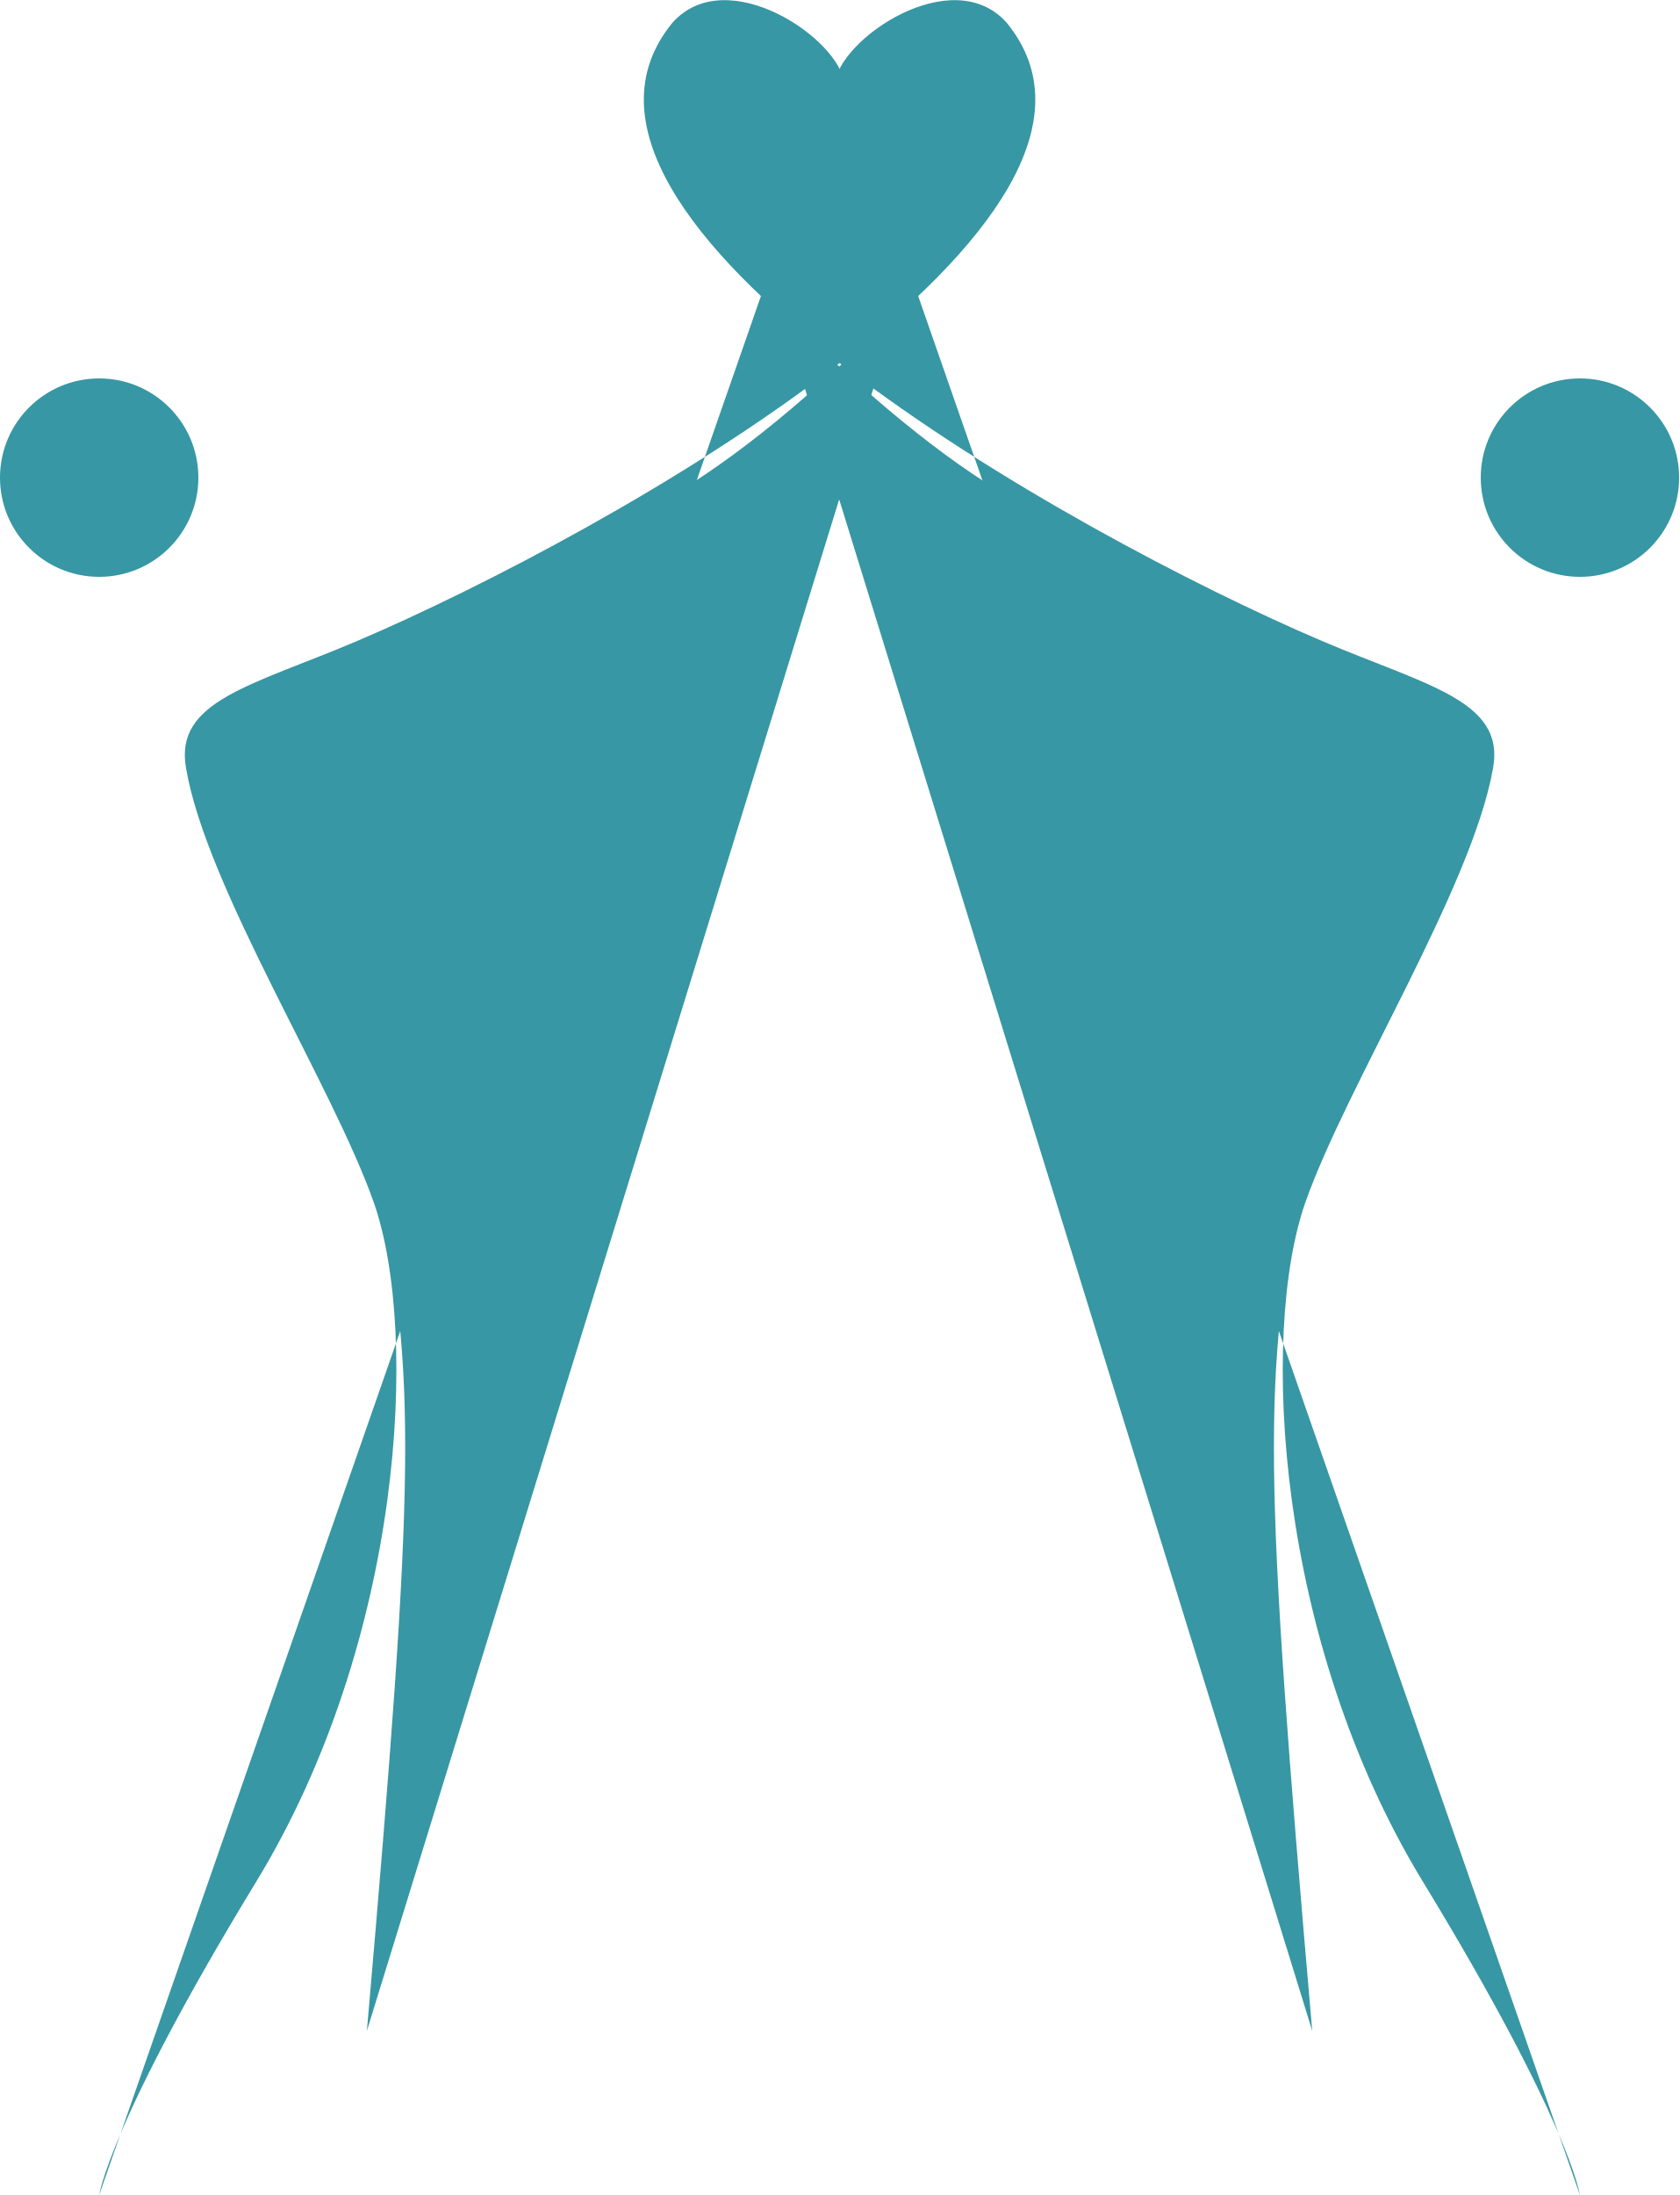
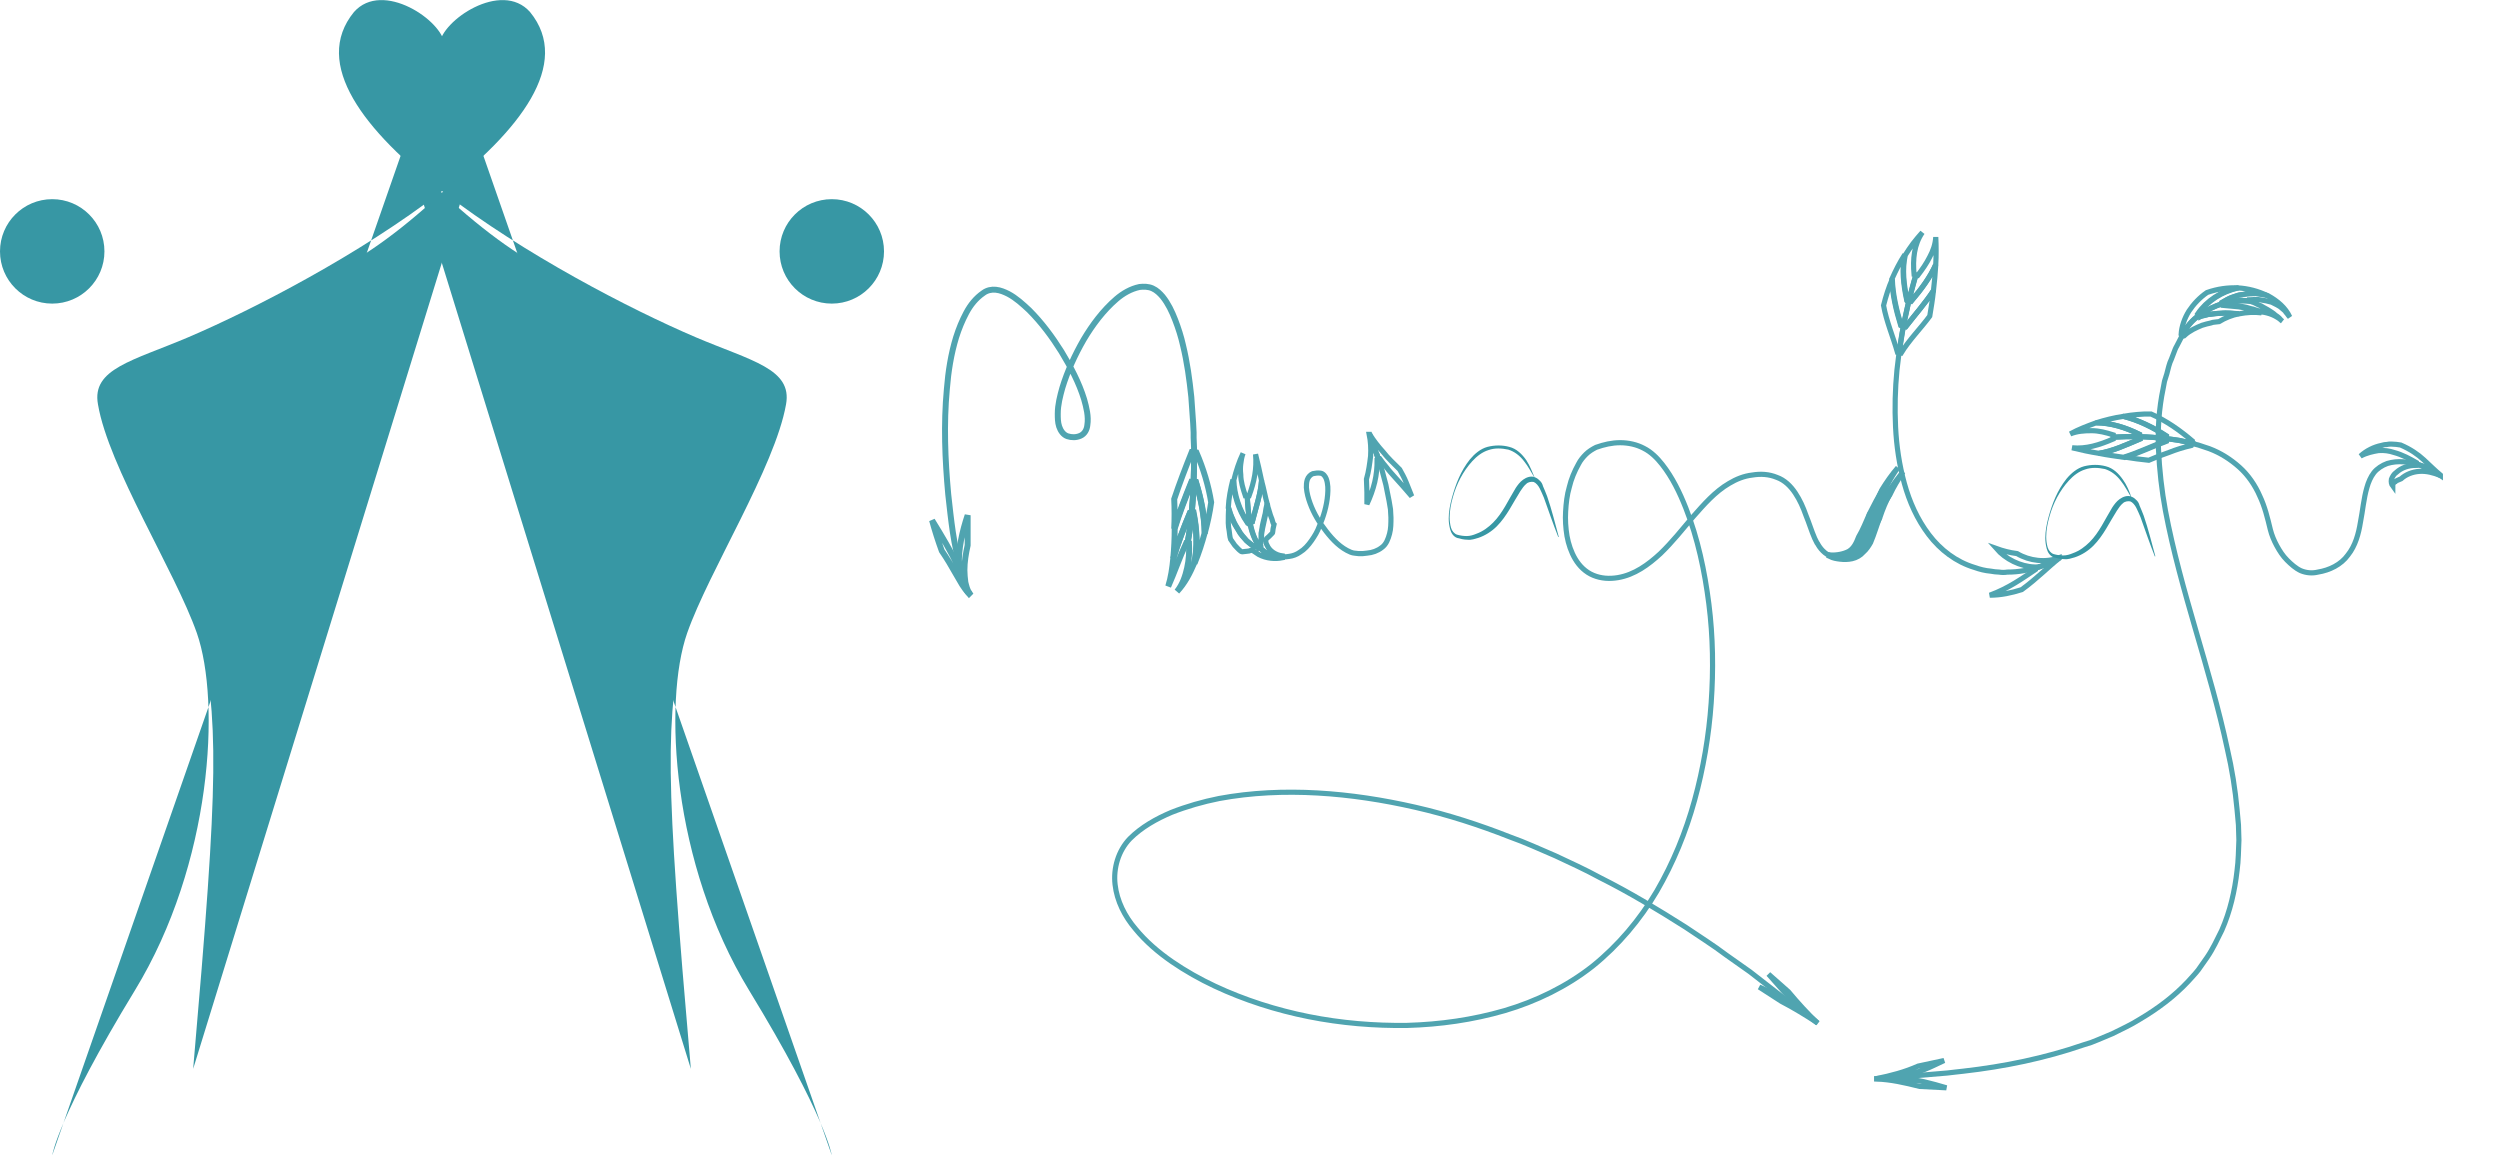
- <svg xmlns="http://www.w3.org/2000/svg" version="1.1" id="Layer_1" x="0px" y="0px" viewBox="0 0 191.3 250" style="enable-background:new 0 0 191.3 250;" xml:space="preserve">
+ <svg xmlns="http://www.w3.org/2000/svg" version="1.1" id="Layer_1" x="0px" y="0px" viewBox="0 0 541 250" style="enable-background:new 0 0 541 250;" xml:space="preserve">
  <style type="text/css">
- 	.st0{fill:#3797a4;}
+ 	.st0{fill:#3797A4;}
+ 	.st1{fill:none;stroke:#000000;stroke-miterlimit:10;}
+ 	.st2{fill:none;stroke:#98C9D0;stroke-width:0.75;stroke-miterlimit:10;}
+ 	.st3{fill:none;stroke:#98C9D0;stroke-width:0.6;stroke-miterlimit:10;}
+ 	.st4{fill:none;stroke:#98C9D0;stroke-width:0.75;stroke-linecap:round;stroke-miterlimit:10;}
+ 	.st5{fill-rule:evenodd;clip-rule:evenodd;fill:none;stroke:#50A4B0;stroke-width:1.286;}
+ 	.st6{fill-rule:evenodd;clip-rule:evenodd;fill:none;stroke:#50A4B0;stroke-width:1.116;}
</style>
  <ellipse class="st0" cx="180" cy="54.4" rx="11.3" ry="11.3" />
  <path class="st0" d="M96.2,9.6c-0.4-5.1-13.4-14-19.6-7C58.3,25,122,60.8,150.6,73c12,5.1,20.9,6.8,19.5,14.5  c-2.4,13.6-16.7,36.1-21.4,49.5c-5.2,14.9-3.3,49.9,13.4,77.3S180,250,180,250" />
  <path class="st0" d="M149.5,231.3c-5.6-64.3-5.6-74.4-1.2-96.6s28.6-48.1-1.7-62.7C119.7,59,113.2,59,89,35.5" />
  <path class="st0" d="M165.6,83l-2.8-3.5" />
  <ellipse class="st0" cx="11.3" cy="54.4" rx="11.3" ry="11.3" />
  <path class="st0" d="M95.1,9.6c0.4-5.1,13.4-14,19.6-7C133,25,69.3,60.8,40.7,73c-12,5.1-20.9,6.8-19.5,14.5  c2.3,13.6,16.7,36.1,21.4,49.5c5.2,14.9,3.3,49.9-13.4,77.3S11.3,250,11.3,250" />
  <path class="st0" d="M41.8,231.3c5.6-64.3,5.6-74.4,1.2-96.6S14.4,86.6,44.6,72c26.9-13,33.5-13,57.6-36.5" />
  <path class="st0" d="M25.7,83l2.8-3.5" />
+   <g>
+     <g>
+       <path class="st1" d="M442,251" />
+     </g>
+   </g>
+   <g>
+     <path class="st2" d="M222,110.8" />
+   </g>
+   <g>
+     <path class="st3" d="M332,100.7" />
+   </g>
+   <g>
+     <path class="st4" d="M361.7,33.7" />
+   </g>
+   <g>
+     <g>
+       <g>
+         <g>
+           <g>
+             <g>
+               <g>
+                 <g>
+                   <g>
+                     <g>
+                       <path class="st5" d="M258.4,97.8c0,2.2,0,4.4-0.1,6.6l0.5,0c1.1,3.6,1.8,7.2,1.9,11c0.6-2.2,1.1-4.5,1.4-6.7            c-0.6-3.7-1.7-7.3-3.2-10.8L258.4,97.8z" />
+                       <path class="st5" d="M258.3,104.4c0.1-2.2,0.1-4.4,0.1-6.6l-0.5,0c-1.4,3.5-2.7,6.9-3.8,10.2c0.1,2.1,0.1,4.3,0,6.4            c1-3.3,2.3-6.6,3.7-10.1L258.3,104.4z" />
+                     </g>
+                     <g>
+                       <path class="st5" d="M258.3,104.3c-0.1,2.2-0.2,4.4-0.4,6.6l0.4,0c0.7,3.6,0.9,7.3,0.2,11c0.9-2.2,1.6-4.4,2.2-6.6            c0-3.7-0.8-7.4-1.9-11L258.3,104.3z" />
+                       <path class="st5" d="M257.9,110.9c0.2-2.2,0.4-4.4,0.4-6.6l-0.4,0c-1.4,3.5-2.7,6.8-3.7,10.1c0,2.1-0.1,4.3-0.3,6.4            c1-3.2,2.2-6.5,3.6-9.8L257.9,110.9z" />
+                     </g>
+                     <g>
+                       <path class="st5" d="M257.9,110.9c-0.2,2.2-0.5,4.4-0.9,6.5l0.3,0.1c0.1,1.8,0,3.6-0.4,5.4c-0.4,1.8-1,3.6-2.2,5.1            c1.7-1.8,2.8-4,3.7-6.1c0.8-3.6,0.6-7.3-0.2-11L257.9,110.9z" />
+                       <path class="st5" d="M257,117.5c0.4-2.2,0.7-4.4,0.9-6.5l-0.4,0c-1.4,3.4-2.7,6.7-3.6,9.8c-0.2,2.1-0.5,4.2-1.1,6.1            c1.3-2.9,2.4-6.2,3.9-9.4L257,117.5z" />
+                     </g>
+                     <path class="st5" d="M258.4,99c0-1.4,0-2.8-0.1-4.3l0-1.1l-0.1-2c-0.1-1.9-0.3-3.8-0.4-5.7c-0.4-3.8-0.9-7.5-1.8-11.2           c-0.4-1.8-1-3.7-1.7-5.5c-0.7-1.8-1.5-3.5-2.7-5c-0.6-0.7-1.3-1.4-2.2-1.8c-0.9-0.4-1.9-0.4-2.8-0.3           c-1.9,0.4-3.6,1.4-5,2.6c-2.9,2.5-5.2,5.6-7.1,8.8c-1.9,3.3-3.5,6.8-4.6,10.4c-0.5,1.8-1,3.7-1,5.6c0,0.9,0,1.9,0.3,2.8           c0.3,0.9,0.9,1.8,1.8,2.1c0.9,0.3,1.9,0.3,2.8-0.1c0.9-0.4,1.4-1.3,1.5-2.3c0.3-1.9-0.2-3.8-0.7-5.6           c-1.1-3.6-2.9-7-4.9-10.3c-2-3.2-4.3-6.3-7-9c-1.4-1.3-2.8-2.6-4.5-3.5c-0.8-0.4-1.7-0.8-2.7-0.9c-0.9-0.1-1.9,0.1-2.7,0.7           c-1.6,1.1-2.8,2.6-3.7,4.3c-0.9,1.7-1.6,3.4-2.2,5.3c-1.1,3.6-1.7,7.4-2,11.2c-0.7,7.6-0.4,15.2,0.3,22.8           c0.3,2.7,0.6,5.5,1,8.2c0.4,2.7,1,5.4,1.7,8.1" />
+                     <g>
+                       <path class="st5" d="M209.8,128.5c-0.7-0.8-1.1-1.9-1.4-2.9c-0.4-1-0.6-2.1-0.9-3.2l-0.2,0.1c-1.6-3.3-3.5-6.5-5.6-9.9            c0.6,2.2,1.3,4.4,2.1,6.6c1.1,1.6,2.1,3.3,3,4.9l1.4,2.4C208.6,127.1,209.1,127.9,209.8,128.5L209.8,128.5z" />
+                       <path class="st5" d="M207.4,122.4c0.3,1.1,0.6,2.1,0.9,3.2c0.4,1,0.7,2.1,1.4,2.9l0.1-0.1c-0.5-0.7-0.7-1.6-0.9-2.4            c-0.1-0.9-0.2-1.7-0.2-2.6c0-1.8,0.3-3.6,0.7-5.4c0-2.2,0-4.3,0-6.5c-1.2,3.6-2,7.3-1.9,10.8L207.4,122.4z" />
+                     </g>
+                   </g>
+                 </g>
+               </g>
+             </g>
+           </g>
+         </g>
+       </g>
+     </g>
+   </g>
+   <g>
+     <g>
+       <g>
+         <g>
+           <g>
+             <g>
+               <g>
+                 <g>
+                   <g>
+                     <g>
+                       <path class="st6" d="M277.5,120.6c-0.9,0-1.9-0.1-2.8-0.5c-0.8-0.4-1.6-1-2.2-1.8l-0.2,0.2c-0.2-0.3-1.1-0.2-1.4-0.6            c-0.4-0.3-0.7-0.6-1.1-0.9c-0.6-0.7-1.3-1.4-1.7-2.2c-0.5-0.8-1-1.6-1.3-2.4c-0.4-0.8-0.7-1.7-0.9-2.5            c-0.1,1-0.1,2.2-0.1,3.3c0,0.5,0.1,1.2,0.2,1.7c0.1,0.6,0.1,1.2,0.3,1.8c0.3,0.4,0.6,0.9,0.9,1.3c0.4,0.4,0.8,0.9,1.2,1.2            c0.1,0.1,0.2,0.2,0.5,0.2c0.2,0,0.6-0.1,0.9-0.1c0.3,0,0.7-0.1,0.9-0.2c0.2,0,0.4,0,0.5,0.1l0.6,0.4l0.6,0.4            c1.7,0.9,3.6,1,5.1,0.7L277.5,120.6z" />
+                       <path class="st6" d="M272.5,118.2c0.5,0.8,1.3,1.4,2.2,1.8c0.9,0.4,1.8,0.5,2.8,0.5l0-0.2c-1.5-0.2-2.8-1.1-3.3-2.3            l-0.2-0.4l-0.1-0.5c0-0.1,0-0.2,0.1-0.4c0.1-0.2,0.4-0.4,0.6-0.6l0.3-0.3l0.2-0.2l0.1-0.1c0.2-0.2,0.2-0.2,0.2-0.3            l0.1-0.8l0.2-0.9c-0.2-0.2-0.3-0.6-0.4-1c-0.1-0.4-0.3-0.7-0.4-1.1c-0.2-0.8-0.5-1.5-0.7-2.4c-0.2,0.7-0.3,1.4-0.4,2.1            c-0.2,0.7-0.3,1.4-0.5,2.1c-0.2,0.8-0.2,1.4-0.4,2.2c0,0.4,0,0.7,0,1.1c0,0.2-0.1,0.5-0.2,0.7c-0.1,0.2-0.1,0.5,0,0.6            L272.5,118.2z" />
+                     </g>
+                     <g>
+                       <path class="st6" d="M272.5,118.3c-1.1-1.5-1.7-3.4-2.1-5.3l-0.5,0.1c-1.9-2.8-2.9-6.1-3.1-9.3c-0.5,2-0.9,4-1,6.1            c0.2,0.8,0.6,1.7,0.9,2.5c0.3,0.8,0.8,1.6,1.3,2.4c0.4,0.8,1.1,1.5,1.7,2.2c0.3,0.3,0.7,0.6,1.1,0.9            c0.2,0.2,0.4,0.2,0.7,0.3c0.3,0.1,0.5,0.1,0.7,0.3L272.5,118.3z" />
+                       <path class="st6" d="M270.5,113c0.4,1.9,0.9,3.7,2.1,5.3l0.2-0.2c-0.1-0.2-0.1-0.4,0-0.6c0-0.2,0.2-0.5,0.2-0.7            c0-0.4,0-0.8,0-1.1c0.1-0.8,0.2-1.4,0.4-2.2l0.9-4.2c-0.5-1.7-0.8-3.5-1.3-5.3c-0.2,2.9-1.2,5.8-2,8.9L270.5,113z" />
+                     </g>
+                     <g>
+                       <path class="st6" d="M270.5,113c-0.2-0.9-0.3-1.9-0.4-2.8c-0.1-1-0.1-1.9-0.2-2.9l-0.4,0c-0.5-1.5-1-3.1-1-4.6            c-0.1-0.8-0.1-1.6,0-2.3c0.1-0.8,0.2-1.5,0.5-2.3c-0.9,1.9-1.5,3.8-2,5.8c0.1,3.2,1.2,6.5,3.1,9.3L270.5,113z" />
+                       <path class="st6" d="M269.9,107.3c0,1,0.1,1.9,0.2,2.9c0.1,0.9,0.2,1.9,0.4,2.8l0.5-0.1c0.8-3.2,1.8-6,2-8.9            c-0.4-1.9-0.8-3.7-1.3-5.7c0.3,3.1-0.3,6-1.4,9L269.9,107.3z" />
+                     </g>
+                     <path class="st6" d="M276.4,120.5c0.4,0,0.8,0.1,1.3,0c0.4,0,0.8,0,1.3-0.1c0.8-0.1,1.6-0.4,2.3-0.9c1-0.6,1.8-1.5,2.5-2.5           c0.7-1,1.3-2,1.7-3.1c0.9-2.1,1.6-4.4,1.8-6.8c0.1-1.2,0.1-2.4-0.3-3.5c-0.2-0.5-0.6-1.1-1.2-1.2c-0.6-0.1-1.2,0-1.7,0.1           c-0.5,0.2-1,0.7-1.2,1.3c-0.2,0.6-0.2,1.2-0.2,1.7c0.1,1.2,0.4,2.3,0.8,3.4c0.8,2.2,2,4.2,3.5,6.1c1.4,1.8,3.1,3.6,5.3,4.5           c0.3,0.1,0.6,0.2,0.8,0.2c0.3,0,0.6,0.1,0.9,0.1l0.9,0l0.9-0.1c1.2-0.1,2.3-0.5,3.2-1.2c1-0.7,1.4-1.9,1.7-3           c0.3-1.1,0.3-2.3,0.3-3.5c0-0.6-0.1-1.2-0.1-1.8l-0.3-1.8c-0.2-1.2-0.5-2.3-0.7-3.5l-0.9-3.4l-1.1-3.4" />
+                     <g>
+                       <path class="st6" d="M296.4,94c0.6,1.8,1.3,3.6,1.9,5.4l0.3-0.1c0.5,0.7,1,1.3,1.5,1.9c0.5,0.7,1.1,1.3,1.7,2            c1.2,1.3,2.4,2.7,3.7,4.2c-0.4-1-0.8-2-1.2-3c-0.4-1-0.9-1.9-1.4-2.8c-1.3-1.3-2.6-2.5-3.6-3.8            C298.2,96.6,297.2,95.3,296.4,94L296.4,94z" />
+                       <path class="st6" d="M298.3,99.4c-0.6-1.8-1.3-3.6-1.9-5.4l-0.1,0c0.3,1.5,0.4,3.1,0.3,4.7c-0.2,1.6-0.4,3.3-0.9,5            c0,0.9,0.1,1.9,0.1,2.8l0,2.6c0.7-1.5,1.3-3.1,1.7-4.8c0.2-0.8,0.3-1.6,0.4-2.4c0.1-0.8,0.1-1.6,0.1-2.4L298.3,99.4z" />
+                     </g>
+                   </g>
+                 </g>
+               </g>
+             </g>
+           </g>
+         </g>
+       </g>
+     </g>
+   </g>
+   <g>
+     <path class="st0" d="M332.2,103.6c-0.8-1.3-1.5-2.7-2.4-3.8c-0.9-1.2-2.1-2.1-3.4-2.5c-1.4-0.3-2.9-0.4-4.3,0.1   c-1.3,0.4-2.5,1.3-3.5,2.4c-2,2.2-3.4,4.9-4.2,7.8c-0.4,1.4-0.7,2.9-0.7,4.4c0,0.7,0.1,1.5,0.3,2.2c0.2,0.7,0.7,1.3,1.3,1.5   c0.7,0.2,1.4,0.3,2.1,0.3c0.7,0,1.4-0.2,2.1-0.5c1.4-0.5,2.6-1.4,3.6-2.4c2.1-2.1,3.3-4.9,4.9-7.5c0.4-0.6,0.9-1.3,1.6-1.8   c0.7-0.5,1.7-0.9,2.6-0.5c0.5,0.2,0.8,0.5,1.1,0.8c0.3,0.3,0.5,0.7,0.6,1.1c0.3,0.7,0.6,1.4,0.9,2.2c1,2.9,1.7,5.8,2.5,8.7   c0,0,0,0.1,0,0.1c0,0-0.1,0-0.1,0c-1.1-2.8-2.1-5.7-3.1-8.5c-0.3-0.7-0.6-1.4-0.9-2c-0.3-0.6-0.8-1.2-1.3-1.4   c-0.5-0.1-1.2,0-1.6,0.4c-0.5,0.4-0.9,1-1.3,1.6c-1.6,2.5-2.9,5.4-5.1,7.6c-1.1,1.1-2.5,2-4,2.5c-0.7,0.2-1.5,0.5-2.3,0.4   c-0.8,0-1.6-0.2-2.3-0.4c-0.8-0.3-1.3-1.1-1.5-1.9c-0.2-0.8-0.3-1.5-0.3-2.3c0-1.5,0.3-3,0.7-4.5c0.8-2.9,1.9-5.8,3.9-8.3   c1-1.2,2.3-2.3,3.8-2.7c1.6-0.4,3.2-0.4,4.7,0c1.6,0.4,2.8,1.6,3.7,2.9C331.1,100.8,331.6,102.2,332.2,103.6L332.2,103.6   C332.3,103.6,332.2,103.6,332.2,103.6C332.2,103.6,332.2,103.6,332.2,103.6z" />
+   </g>
+   <g>
+     <g>
+       <g>
+         <g>
+           <g>
+             <g>
+               <g>
+                 <g>
+                   <g>
+                     <g>
+                       <path class="st6" d="M396,120.2c0.5,0.2,0.9,0.2,1.4,0.2c0.5,0,1,0,1.4,0c1-0.1,1.9-0.3,2.7-0.9l-0.1-0.1            c1-1.1,1.5-2.5,1.9-3.9c0.4-1.4,0.8-2.9,1.3-4.4c-0.8,1.8-1.5,3.6-2.4,5.1c-0.5,1.3-1,2.4-2.1,3.1            c-1.1,0.6-2.7,0.9-4.1,0.8L396,120.2z" />
+                       <path class="st6" d="M401.5,119.5c-0.8,0.6-1.7,0.9-2.7,0.9c-0.5,0-1,0-1.4,0c-0.5,0-1-0.1-1.4-0.2l-0.1,0.2            c0.8,0.4,1.5,0.5,2.3,0.6c0.8,0.1,1.7,0.1,2.6-0.1c0.9-0.2,1.8-0.7,2.4-1.4c0.7-0.6,1.2-1.4,1.6-2.1            c0.8-1.9,1.3-3.7,2-5.5c-0.7,1.3-1.3,2.7-2.1,4.1c-0.8,1.3-1.7,2.8-3.2,3.6L401.5,119.5z" />
+                     </g>
+                     <g>
+                       <path class="st6" d="M401.5,119.6c0.8-0.6,1.3-1.4,1.8-2.2c0.5-0.8,0.8-1.7,1.2-2.6l-0.1-0.1c0.7-3,1.6-6,3-8.8            c-1,1.7-1.9,3.4-2.8,5.2c-0.5,1.5-0.9,3-1.3,4.4c-0.4,1.4-0.8,2.9-1.9,3.9L401.5,119.6z" />
+                       <path class="st6" d="M404.4,114.8c-0.4,0.9-0.7,1.8-1.2,2.6c-0.5,0.8-1,1.6-1.8,2.2l0.1,0.1c1.5-0.8,2.4-2.2,3.2-3.6            c0.8-1.4,1.4-2.7,2.1-4.1c0.6-1.8,1.3-3.5,2.2-5.2c-1.6,2.5-3,5.2-4.5,7.9L404.4,114.8z" />
+                     </g>
+                     <g>
+                       <path class="st6" d="M404.4,114.8c0.7-1.8,1.4-3.6,2.2-5.3l-0.1-0.1c1-2.9,2.4-5.7,4.2-8.2c-1.3,1.5-2.4,3.1-3.4,4.7            c-1.4,2.8-2.3,5.8-3,8.8L404.4,114.8z" />
+                       <path class="st6" d="M406.6,109.5c-0.8,1.7-1.5,3.5-2.2,5.3l0.1,0.1c1.5-2.7,2.9-5.4,4.5-7.9c0.8-1.7,1.8-3.3,2.8-4.9            c-1.9,2.4-3.6,4.8-5.1,7.5L406.6,109.5z" />
+                     </g>
+                     <path class="st6" d="M397,120.4c-0.8,0-1.5-0.3-2.1-0.8c-0.6-0.5-1.1-1.1-1.5-1.8l-0.1-0.2l-0.1-0.1l-0.2-0.4           c-0.1-0.2-0.2-0.4-0.3-0.6c-0.7-1.6-1.2-3.3-1.9-5c-0.6-1.7-1.3-3.3-2.3-4.8c-1-1.5-2.3-2.8-4-3.4           c-1.7-0.7-3.5-0.8-5.3-0.5c-1.8,0.2-3.5,0.9-5,1.8c-3.1,1.8-5.5,4.6-7.8,7.2c-2.3,2.7-4.5,5.5-7.1,8           c-2.6,2.4-5.6,4.6-9.2,5.2c-1.8,0.3-3.6,0.2-5.3-0.5c-1.7-0.7-3-2-3.9-3.5c-0.9-1.5-1.5-3.3-1.8-5           c-0.3-1.8-0.4-3.6-0.3-5.3c0.1-1.8,0.3-3.6,0.8-5.3c0.4-1.7,1.1-3.4,2-5c0.4-0.8,1-1.5,1.6-2.1c0.6-0.6,1.4-1.1,2.2-1.5           c1.7-0.6,3.4-1,5.2-1c1.8,0,3.6,0.4,5.1,1.2c1.6,0.8,2.9,2.1,4,3.5c2.2,2.8,3.8,6.1,5.1,9.4c2.6,6.6,4.1,13.7,5,20.8           c0.9,7.1,1,14.3,0.5,21.4c-0.5,7.1-1.7,14.2-3.6,21.1c-1.9,6.9-4.6,13.5-8.2,19.7c-3.6,6.1-8.3,11.7-13.9,16.2           c-5.6,4.4-12.2,7.6-19,9.6c-6.9,2-14,3-21.1,3.2c-7.1,0.1-14.3-0.5-21.3-1.9c-7-1.4-13.9-3.6-20.3-6.6           c-3.2-1.5-6.4-3.3-9.3-5.3c-2.9-2-5.7-4.4-7.9-7.1c-2.3-2.7-4-6-4.4-9.6c-0.4-3.5,0.7-7.3,3.2-9.9c2.5-2.5,5.7-4.3,9-5.7           c3.3-1.3,6.8-2.3,10.3-3c7-1.3,14.2-1.6,21.3-1.2c7.1,0.4,14.2,1.5,21.2,3.1c7,1.6,13.8,3.8,20.4,6.4           c3.4,1.2,6.6,2.7,9.9,4.1c3.2,1.5,6.5,3,9.6,4.7c6.4,3.2,12.5,6.9,18.5,10.7l4.5,3l2.2,1.5l2.2,1.6l5.1,3.6l3.6,2.8           l3.6,2.8l3.6,2.9" />
+                     <g>
+                       <path class="st6" d="M393.4,221.4l-4.4-3.6l-0.1,0.1c-2.6-1.7-5.4-3.1-8.2-4.3l4.8,3.1            C388.2,218.1,390.8,219.7,393.4,221.4L393.4,221.4z" />
+                       <path class="st6" d="M388.9,217.8l4.4,3.6l0,0c-2.2-2.1-4.3-4.4-6.3-6.8l-4.3-3.8C384.8,213.2,386.9,215.5,388.9,217.8            L388.9,217.8z" />
+                     </g>
+                   </g>
+                 </g>
+               </g>
+             </g>
+           </g>
+         </g>
+       </g>
+     </g>
+   </g>
+   <g>
+     <g>
+       <g>
+         <g>
+           <g>
+             <g>
+               <g>
+                 <g>
+                   <g>
+                     <g>
+                       <path class="st6" d="M411,76.2c0.3-1.9,0.6-3.8,0.9-5.7l-0.5-0.1c-1-3.3-1.8-6.7-1.9-10c-0.8,1.8-1.4,3.7-1.9,5.7            c0.6,3.4,2.1,6.9,3,10.1L411,76.2z" />
+                       <path class="st6" d="M411.9,70.6c-0.4,1.9-0.7,3.8-0.9,5.7l0.4,0.1c1.7-2.8,4.3-5.4,6.2-8c0.3-1.8,0.6-3.6,0.8-5.5            c-1.7,2.6-3.9,5.1-6,7.8L411.9,70.6z" />
+                     </g>
+                     <g>
+                       <path class="st6" d="M411.9,70.6c0.4-1.9,0.8-3.7,1.2-5.6l-0.5-0.1c-0.7-3.3-1.1-6.7-0.4-9.8c-1.1,1.7-2,3.5-2.8,5.3            c0.1,3.3,0.9,6.7,1.9,10L411.9,70.6z" />
+                       <path class="st6" d="M413.1,65c-0.4,1.9-0.9,3.7-1.2,5.6l0.5,0.1c2.1-2.7,4.3-5.2,6-7.8c0.2-1.8,0.4-3.7,0.5-5.6            c-1.2,2.7-3.1,5.3-5.3,7.9L413.1,65z" />
+                     </g>
+                     <g>
+                       <path class="st6" d="M413.1,65c0.5-1.9,0.9-3.7,1.5-5.5l-0.4-0.1c-0.3-3.3,0-6.5,1.8-9.1c-0.7,0.8-1.4,1.6-2,2.4            c-0.6,0.8-1.2,1.7-1.7,2.5c-0.7,3.1-0.3,6.4,0.4,9.8L413.1,65z" />
+                       <path class="st6" d="M414.6,59.5c-0.5,1.8-1,3.7-1.5,5.5l0.5,0.1c2.2-2.6,4.1-5.1,5.3-7.9c0.1-1.9,0.1-3.9,0-5.9            c-0.1,1.6-0.6,3-1.3,4.3c-0.7,1.4-1.6,2.7-2.6,4L414.6,59.5z" />
+                     </g>
+                     <path class="st6" d="M411.1,75.1c-0.1,0.8-0.2,1.7-0.3,2.5l-0.3,2.5c-0.4,4.1-0.5,8.2-0.3,12.3c0.2,4.1,0.8,8.2,1.9,12.2           c1.1,4,2.8,7.8,5.3,11.1c2.5,3.3,5.9,5.9,9.9,7.1c1.1,0.4,2.3,0.7,3.5,0.8c0.6,0.1,1.2,0.2,1.8,0.2c0.6,0.1,1.2,0.1,1.8,0           c1.2,0,2.4-0.1,3.5-0.3c1.2-0.2,2.3-0.5,3.5-0.9" />
+                     <g>
+                       <path class="st6" d="M445.6,120.8c-1.7,0.9-3.5,1.6-5.3,2.2l0.1,0.3c-2.7,1.8-5.7,4-9.8,5.5c2.4,0,4.7-0.5,6.9-1.2            C440.8,125.2,443.2,122.7,445.6,120.8L445.6,120.8z" />
+                       <path class="st6" d="M440.3,123c1.8-0.5,3.6-1.3,5.3-2.2l0-0.1c-2.9,1.1-6.4,0.7-9.1-0.9c-1.6-0.2-3.1-0.6-4.5-1.1            c2,2.3,5.2,3.9,8.3,4L440.3,123z" />
+                     </g>
+                   </g>
+                 </g>
+               </g>
+             </g>
+           </g>
+         </g>
+       </g>
+     </g>
+   </g>
+   <g>
+     <path class="st3" d="M475.5,100.7" />
+   </g>
+   <g>
+     <path class="st0" d="M461.3,107.8c-0.8-1.3-1.5-2.7-2.4-3.8c-0.9-1.2-2.1-2.1-3.4-2.5c-1.4-0.3-2.9-0.4-4.3,0.1   c-1.3,0.4-2.5,1.3-3.5,2.4c-2,2.2-3.4,4.9-4.2,7.8c-0.4,1.4-0.7,2.9-0.7,4.4c0,0.7,0.1,1.5,0.3,2.2c0.2,0.7,0.7,1.3,1.3,1.5   c0.7,0.2,1.4,0.3,2.1,0.3c0.7,0,1.4-0.2,2.1-0.5c1.4-0.5,2.6-1.4,3.6-2.4c2.1-2.1,3.3-4.9,4.9-7.5c0.4-0.6,0.9-1.3,1.6-1.8   c0.7-0.5,1.7-0.9,2.6-0.5c0.5,0.2,0.8,0.5,1.1,0.8c0.3,0.3,0.5,0.7,0.6,1.1c0.3,0.7,0.6,1.4,0.9,2.2c1,2.9,1.7,5.8,2.5,8.7   c0,0,0,0.1,0,0.1c0,0-0.1,0-0.1,0c-1.1-2.8-2.1-5.7-3.1-8.5c-0.3-0.7-0.6-1.4-0.9-2c-0.3-0.6-0.8-1.2-1.3-1.4   c-0.5-0.1-1.2,0-1.6,0.4c-0.5,0.4-0.9,1-1.3,1.6c-1.6,2.5-2.9,5.4-5.1,7.6c-1.1,1.1-2.5,2-4,2.5c-0.7,0.2-1.5,0.5-2.3,0.4   c-0.8,0-1.6-0.2-2.3-0.4c-0.8-0.3-1.3-1.1-1.5-1.9c-0.2-0.8-0.3-1.5-0.3-2.3c0-1.5,0.3-3,0.7-4.5c0.8-2.9,1.9-5.8,3.9-8.3   c1-1.2,2.3-2.3,3.8-2.7c1.6-0.4,3.2-0.4,4.7,0c1.6,0.4,2.8,1.6,3.7,2.9C460.2,104.9,460.8,106.3,461.3,107.8L461.3,107.8   C461.4,107.7,461.3,107.8,461.3,107.8C461.3,107.8,461.3,107.8,461.3,107.8z" />
+   </g>
+   <g>
+     <g>
+       <g>
+         <g>
+           <g>
+             <g>
+               <g>
+                 <g>
+                   <g>
+                     <g>
+                       <path class="st6" d="M472.3,72.5c0.8-1.7,2.1-3.2,3.7-4.3l-0.2-0.3c1.9-2.8,5-4.8,8.6-5.6c-2.3-0.1-4.5,0.2-6.8,1            c-1.6,1.1-2.9,2.5-3.9,4c-1,1.6-1.6,3.4-1.7,5L472.3,72.5z" />
+                       <path class="st6" d="M476,68.1c-1.6,1.1-2.8,2.6-3.7,4.3l0.4,0.2c1.2-1.1,2.6-1.7,3.8-2.2c0.7-0.2,1.3-0.4,1.9-0.5            c0.3-0.1,0.6-0.2,0.9-0.2l0.9-0.1c1.3-0.8,2.8-1.4,4.3-1.7c-1.3-0.1-2.6-0.3-4-0.1c-0.7,0-1.4,0.1-2.2,0.2            c-0.4,0-0.7,0.1-1.1,0.2c-0.4,0.1-0.8,0.1-1.1,0.3L476,68.1z" />
+                     </g>
+                     <g>
+                       <path class="st6" d="M475.9,68.2c1.5-1.1,3.3-2,5.1-2.5l-0.1-0.3c0.7-0.4,1.4-0.8,2.2-1.1c0.4-0.1,0.8-0.3,1.2-0.4            c0.4-0.1,0.8-0.2,1.2-0.2c0.8-0.2,1.7-0.1,2.6-0.2c0.4,0,0.9,0.1,1.3,0.2l0.7,0.1l0.6,0.2c-2-1-4.3-1.6-6.5-1.7            c-3.5,0.7-6.7,2.8-8.6,5.6L475.9,68.2z" />
+                       <path class="st6" d="M481.1,65.7c-1.8,0.5-3.6,1.4-5.1,2.5l0.2,0.3c0.4-0.1,0.8-0.2,1.1-0.3c0.4-0.1,0.7-0.2,1.1-0.2            c0.8-0.1,1.4-0.2,2.2-0.2c1.4-0.1,2.8,0.1,4,0.1c1.6-0.3,3.2-0.4,4.8-0.2l-0.4-0.2l-0.5-0.1c-0.3-0.1-0.6-0.2-0.9-0.3            c-0.6-0.1-1.3-0.4-2-0.5l-1.1-0.2l-1.1-0.1c-0.7-0.1-1.5-0.1-2.3-0.2L481.1,65.7z" />
+                     </g>
+                     <g>
+                       <path class="st6" d="M481.1,65.7c1.8-0.5,3.8-0.7,5.7-0.5l0-0.3c0.4,0,0.8-0.1,1.2-0.1c0.4,0,0.8,0,1.2,0.1l0.6,0.1            l0.6,0.1c0.4,0.1,0.8,0.2,1.2,0.3c0.7,0.4,1.6,0.7,2.2,1.3c0.3,0.3,0.7,0.5,0.9,0.9c0.3,0.3,0.5,0.7,0.8,1            c-0.9-2-2.7-3.5-4.7-4.6l-0.6-0.2l-0.7-0.1c-0.4-0.1-0.9-0.1-1.3-0.2c-0.9,0-1.7,0-2.6,0.2c-0.4,0.1-0.8,0.2-1.2,0.2            c-0.4,0.1-0.8,0.3-1.2,0.4c-0.8,0.2-1.5,0.7-2.2,1.1L481.1,65.7z" />
+                       <path class="st6" d="M486.7,65.1c-1.9-0.2-3.8,0-5.7,0.5l0.1,0.3c0.8,0.1,1.5,0.1,2.3,0.2l1.1,0.1l1.1,0.2            c0.7,0.1,1.3,0.4,2,0.5c0.3,0.1,0.6,0.2,0.9,0.3l0.5,0.1l0.4,0.2c1.6,0.2,3.2,0.8,4.5,2c-0.3-0.2-0.5-0.5-0.7-0.7            c-0.2-0.2-0.5-0.4-0.8-0.6c-0.5-0.5-1.1-0.8-1.7-1.2l-0.9-0.5l-0.5-0.3l-0.5-0.2l-1-0.5l-1.1-0.4L486.7,65.1z" />
+                     </g>
+                     <path class="st6" d="M472.8,71.5l-1.7,3.3c-0.2,0.3-0.3,0.6-0.4,0.8l-0.8,2.1c-0.5,1-0.7,2.1-1,3.2l-0.5,1.6           c-0.1,0.5-0.2,1.1-0.3,1.6c-0.9,4.3-1.2,8.8-1,13.2c0.2,4.4,0.7,8.9,1.5,13.2c3.3,17.5,9.7,34.2,13.4,51.6           c1,4.3,1.7,8.7,2.1,13.1c0.1,1.1,0.2,2.2,0.3,3.3l0.1,3.3c-0.1,2.2-0.1,4.4-0.4,6.6c-0.5,4.4-1.5,8.8-3.3,12.9           c-1,2-1.9,4-3.2,5.9c-0.6,0.9-1.3,1.8-1.9,2.7c-0.7,0.9-1.5,1.7-2.2,2.5c-3,3.2-6.6,5.9-10.5,8.2c-1.9,1.2-3.9,2.1-5.9,3.1           l-3.1,1.3l-1.5,0.6l-1.6,0.5c-8.4,2.9-17.2,4.7-26,5.7c-1.2,0.1-2.4,0.3-3.5,0.4l-3.6,0.3l-3.6,0.3l-3.6,0.2" />
+                     <g>
+                       <path class="st6" d="M406.1,233.4l5.7-0.3l0-0.2c0.8-0.2,1.5-0.4,2.3-0.6c0.7-0.3,1.5-0.5,2.2-0.8c1.5-0.6,2.9-1.3,4.4-2            c-1.9,0.4-3.7,0.8-5.6,1.2C412.2,232,409.1,232.8,406.1,233.4L406.1,233.4z" />
+                       <path class="st6" d="M411.8,233.1l-5.7,0.3l0,0.1c3.1,0.1,6.1,0.8,9.3,1.6c1.9,0.1,3.9,0.2,5.8,0.3            c-1.6-0.5-3.2-0.9-4.8-1.3c-0.8-0.2-1.6-0.3-2.3-0.4c-0.8-0.1-1.6-0.3-2.3-0.4L411.8,233.1z" />
+                     </g>
+                   </g>
+                 </g>
+               </g>
+             </g>
+           </g>
+         </g>
+       </g>
+     </g>
+   </g>
+   <g>
+     <g>
+       <g>
+         <g>
+           <g>
+             <g>
+               <g>
+                 <g>
+                   <g>
+                     <g>
+                       <path class="st6" d="M474.4,95.9c-0.9-0.2-1.9-0.4-2.8-0.6c-0.9-0.1-1.9-0.3-2.8-0.4l-0.1,0.5c-3.2,1.2-6.1,2.6-9,3.5            l2.7,0.4c0.9,0.1,1.8,0.2,2.6,0.3c1.4-0.6,2.9-1.2,4.4-1.7c1.5-0.6,3.1-1.1,4.8-1.5L474.4,95.9z" />
+                       <path class="st6" d="M468.7,94.9c1,0.1,1.9,0.3,2.8,0.4c0.9,0.2,1.9,0.4,2.8,0.6l0.1-0.5c-1.3-1.1-2.7-2.2-4.2-3.2            c-1.5-1-3.1-1.9-4.7-2.6l-1.5,0l-1.5,0.1c-1,0.1-2,0.2-3,0.4c3.2,0.8,6.4,2.3,9.3,4.2L468.7,94.9z" />
+                     </g>
+                     <g>
+                       <path class="st6" d="M468.8,94.9c-1.9-0.2-3.8-0.3-5.7-0.4l0,0.5c-3.1,1.3-5.9,2.6-8.9,3.1c1.9,0.4,3.7,0.6,5.6,0.9            c2.9-0.9,5.8-2.3,9-3.5L468.8,94.9z" />
+                       <path class="st6" d="M463,94.5c1.9,0,3.8,0.2,5.7,0.4l0.1-0.5c-2.9-1.9-6.1-3.5-9.3-4.3c-2,0.3-4,0.8-5.9,1.4            c3.2,0,6.4,1,9.4,2.5L463,94.5z" />
+                     </g>
+                     <g>
+                       <path class="st6" d="M463,94.5c-1.9-0.1-3.8,0-5.7,0.1l0,0.4c-3,1.3-5.9,2.2-8.9,1.9c2,0.5,3.9,0.9,5.8,1.2            c2.9-0.4,5.8-1.8,8.9-3.1L463,94.5z" />
+                       <path class="st6" d="M457.3,94.6c1.9-0.1,3.8-0.1,5.7-0.1l0-0.5c-3-1.5-6.3-2.5-9.4-2.5c-1.9,0.7-3.8,1.4-5.6,2.4            c1.5-0.6,3-0.7,4.6-0.7c1.6,0,3.1,0.4,4.7,0.9L457.3,94.6z" />
+                     </g>
+                     <path class="st6" d="M473.3,95.7c0.8,0.2,1.6,0.4,2.4,0.6c0.4,0.1,0.8,0.3,1.2,0.4c0.4,0.1,0.8,0.3,1.2,0.4           c2.4,0.9,4.6,2.3,6.5,4c1.9,1.7,3.4,3.9,4.4,6.2c1.1,2.3,1.7,4.8,2.3,7.3c0.3,1.2,0.8,2.4,1.4,3.5c0.6,1.1,1.3,2.2,2.2,3.1           c0.9,0.9,1.9,1.8,3,2.3c1.2,0.5,2.5,0.6,3.7,0.3c2.5-0.4,5-1.6,6.5-3.7c1.6-2,2.3-4.6,2.7-7.1c0.5-2.5,0.7-5.1,1.4-7.5           c0.3-1.1,0.8-2.3,1.5-3.2c0.7-0.9,1.8-1.6,2.9-2c2.3-0.7,4.8-0.4,7,0.4" />
+                     <g>
+                       <path class="st6" d="M528.1,102.9c-1.6-1.1-3.3-1.9-5.2-2.5l-0.1,0.3c-1.6,0-3.1,0.5-4.2,1.5c-0.6,0.4-0.9,1-1.1,1.5            c-0.1,0.6,0,1.1,0.3,1.5c0-0.3,0-0.5,0.3-0.8c0.1-0.1,0.1-0.2,0.3-0.2c0.1-0.1,0.2-0.2,0.3-0.2c0.3-0.1,0.6-0.3,0.9-0.4            c1-0.9,2.4-1.5,4-1.6C525.1,101.9,526.6,102.3,528.1,102.9L528.1,102.9z" />
+                       <path class="st6" d="M522.9,100.4c1.8,0.5,3.6,1.4,5.2,2.5l0-0.1c-1.2-1-2.3-2.1-3.6-3.3c-1.3-1.2-2.9-2.3-5-3.2            c-0.6-0.1-1.3-0.2-2-0.2c-0.3,0-0.7,0-1.1,0.1c-0.4,0-0.7,0.1-1.1,0.2c-1.5,0.3-3.2,1.1-4.5,2.3c1.3-0.7,2.7-1,3.9-1.2            c1.3-0.1,2.4,0.1,3.3,0.4c1.9,0.5,3.5,1.4,4.9,2.2L522.9,100.4z" />
+                     </g>
+                   </g>
+                 </g>
+               </g>
+             </g>
+           </g>
+         </g>
+       </g>
+     </g>
+   </g>
</svg>
